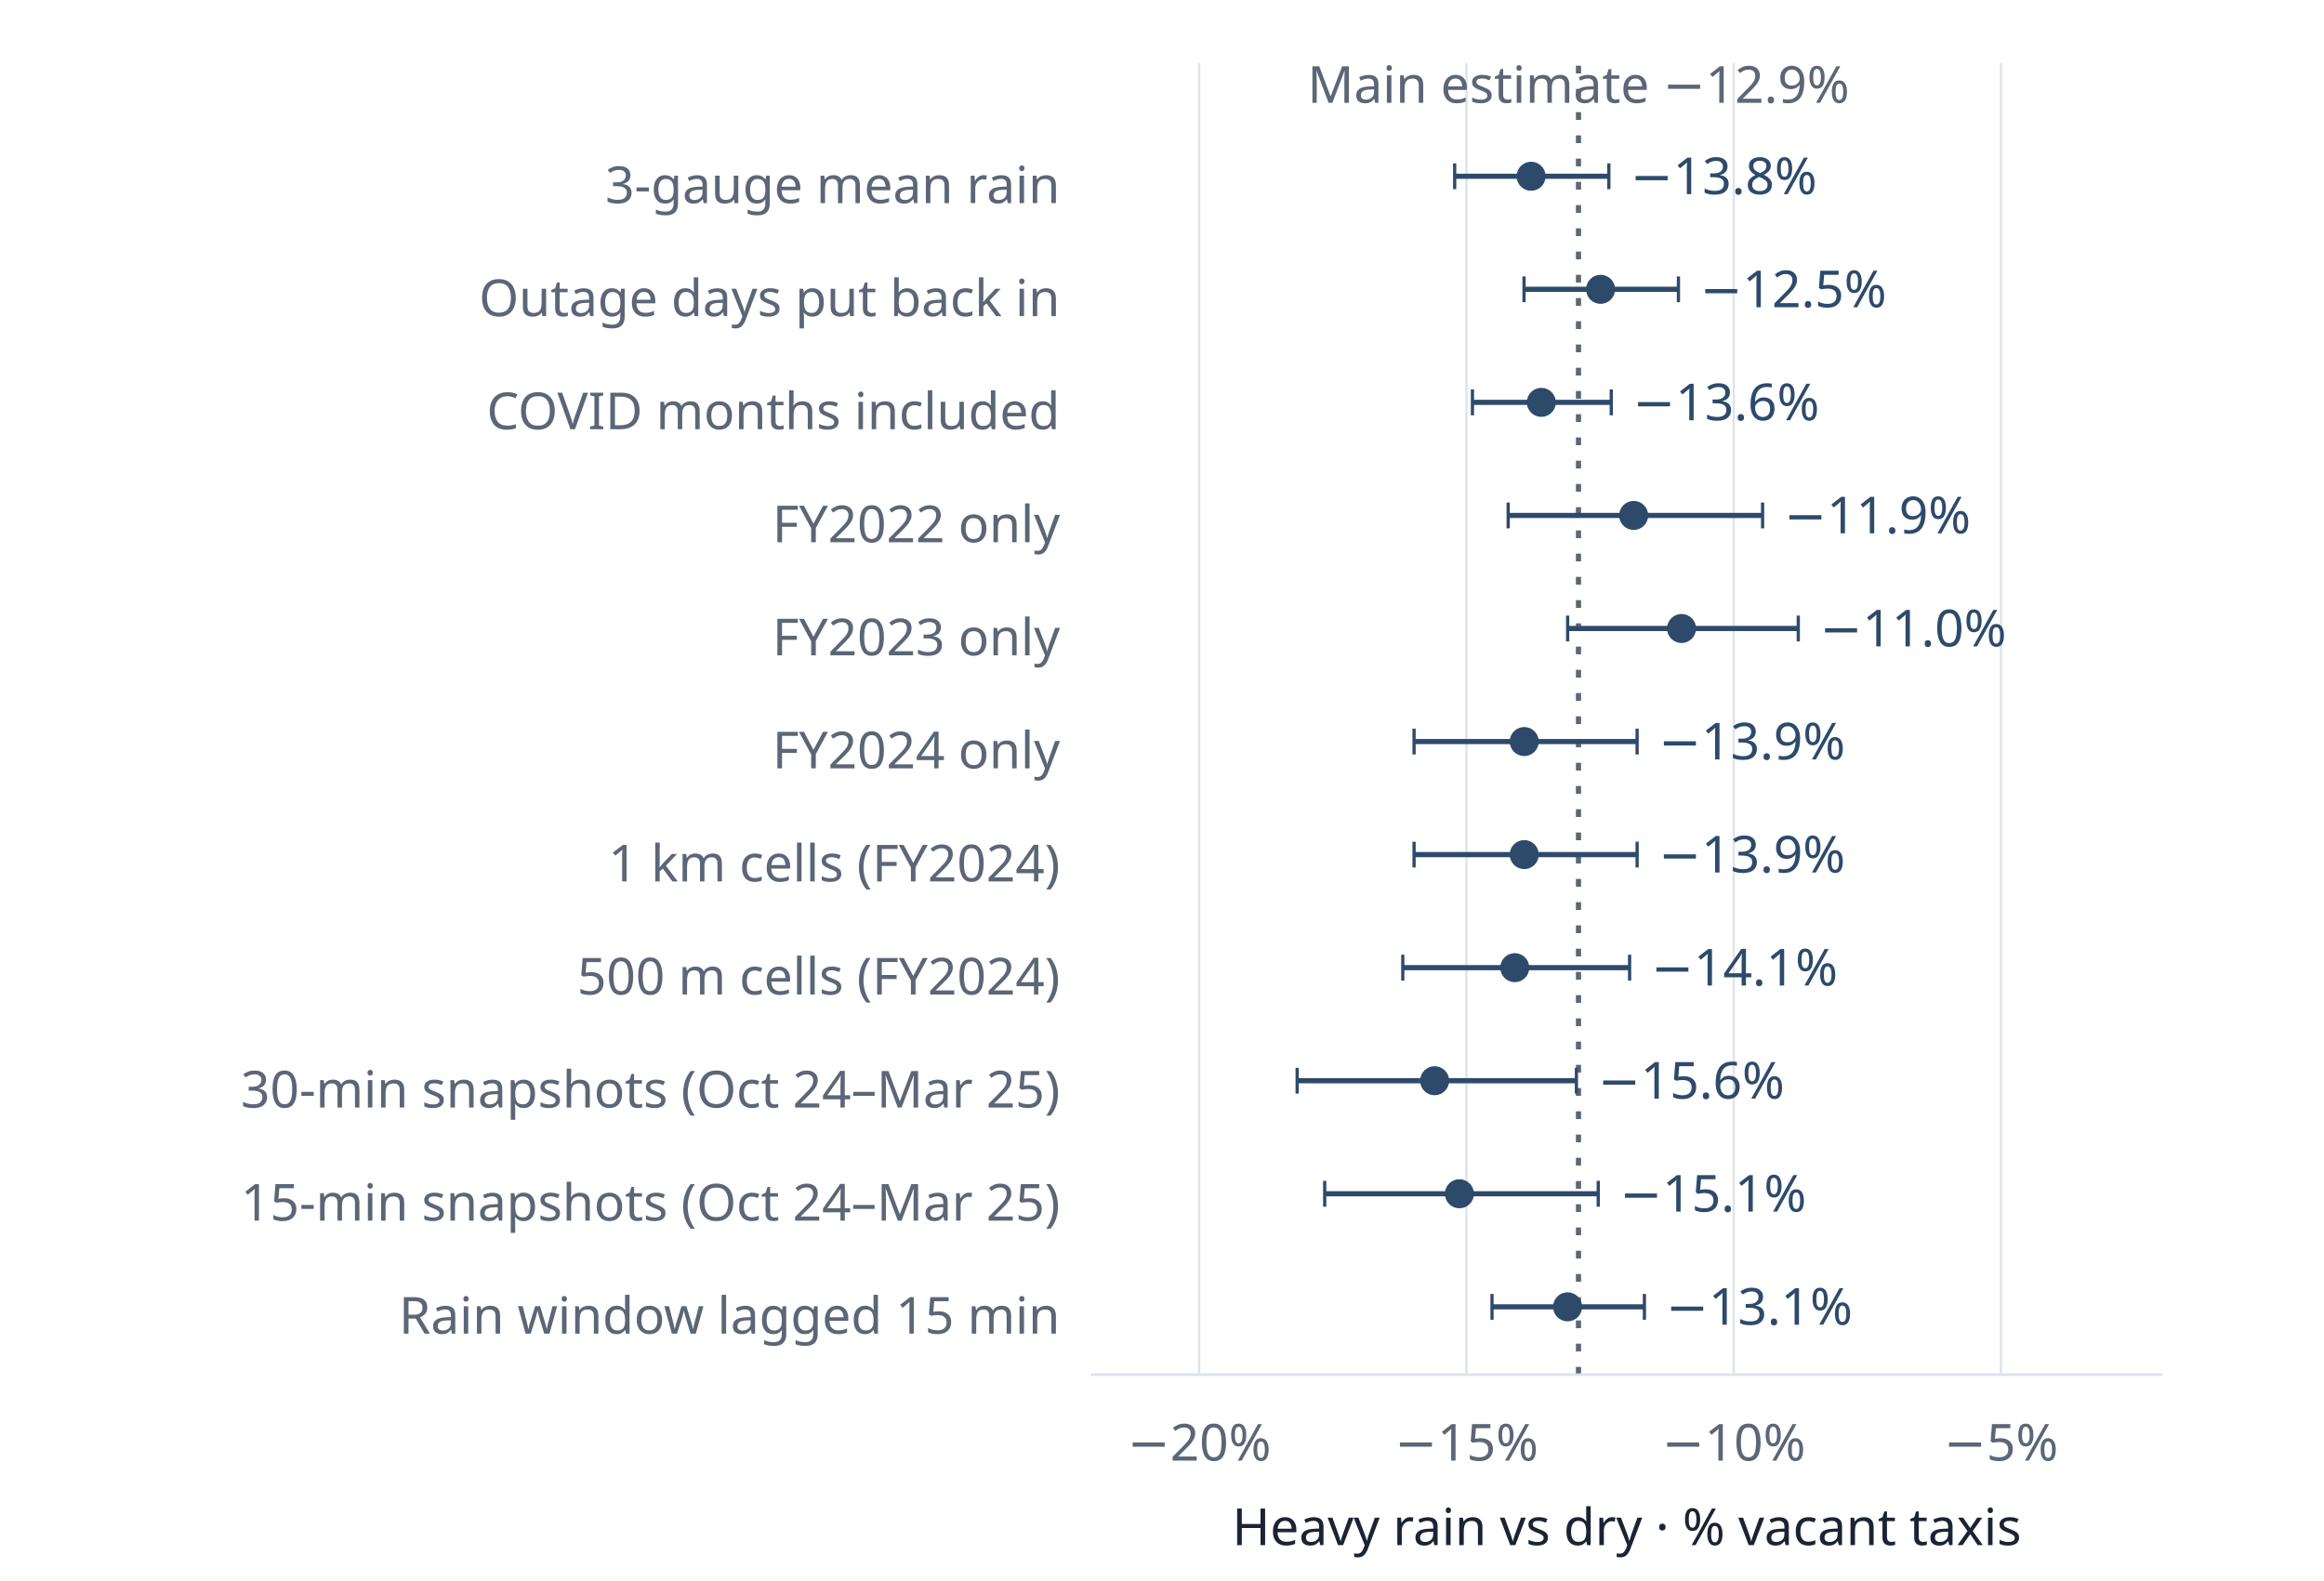
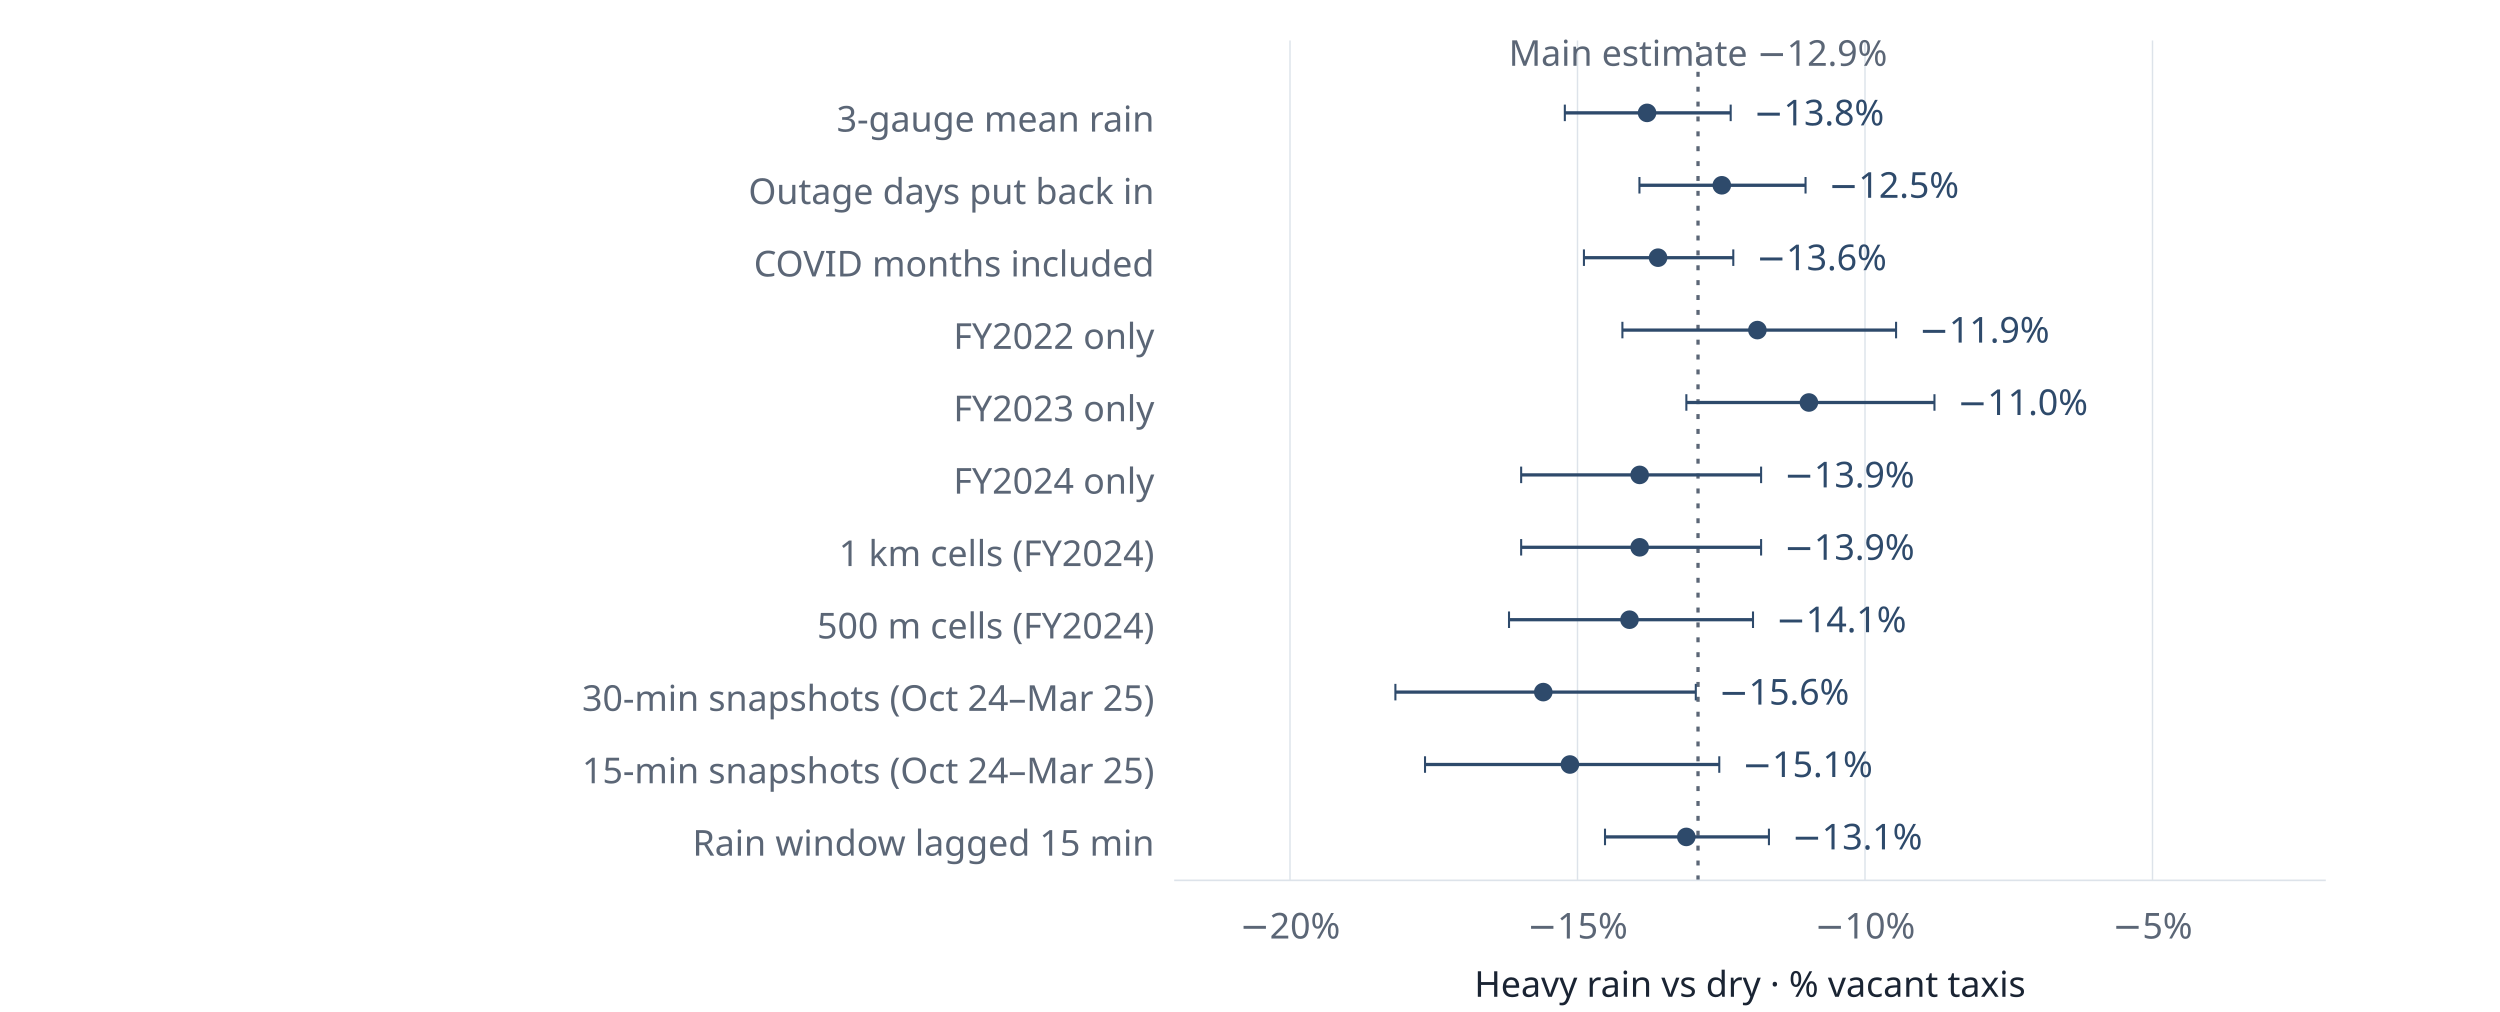
- <svg xmlns="http://www.w3.org/2000/svg" xmlns:xlink="http://www.w3.org/1999/xlink" width="720pt" height="489.6pt" viewBox="0 0 720 489.6" version="1.1">
+ <svg xmlns="http://www.w3.org/2000/svg" xmlns:xlink="http://www.w3.org/1999/xlink" width="1209.6pt" height="489.6pt" viewBox="0 0 1209.6 489.6" version="1.1">
  <defs>
    <style type="text/css">*{stroke-linejoin: round; stroke-linecap: butt}</style>
  </defs>
  <g id="figure_1">
    <g id="patch_1">
-       <path d="M 0 489.6  L 720 489.6  L 720 0  L 0 0  L 0 489.6  z " style="fill: none" />
+       <path d="M 0 489.6  L 1209.6 489.6  L 1209.6 0  L 0 0  L 0 489.6  z " style="fill: none" />
    </g>
    <g id="axes_1">
      <g id="patch_2">
-         <path d="M 338.4 425.952  L 669.6 425.952  L 669.6 19.584  L 338.4 19.584  L 338.4 425.952  z " style="fill: none" />
+         <path d="M 568.512 425.952  L 1124.928 425.952  L 1124.928 19.584  L 568.512 19.584  L 568.512 425.952  z " style="fill: none" />
      </g>
      <g id="matplotlib.axis_1">
        <g id="xtick_1">
          <g id="line2d_1">
-             <path d="M 371.52 425.952  L 371.52 19.584  " clip-path="url(#p2a7db3b914)" style="fill: none; stroke: #dde3ea; stroke-width: 0.7; stroke-linecap: square" />
+             <path d="M 624.154 425.952  L 624.154 19.584  " clip-path="url(#p7af6d29dc8)" style="fill: none; stroke: #dde3ea; stroke-width: 0.7; stroke-linecap: square" />
          </g>
          <g id="line2d_2" />
          <g id="text_1">
-             <text style="font-size: 15.84px; font-family: 'Poppins'; text-anchor: middle; fill: #5b6676" x="371.52" y="452.584" transform="rotate(-0 371.52 452.584)">−20%</text>
+             <text style="font-size: 17.28px; font-family: 'Poppins'; text-anchor: middle; fill: #5b6676" x="624.154" y="454.096" transform="rotate(-0 624.1536 454.096)">−20%</text>
          </g>
        </g>
        <g id="xtick_2">
          <g id="line2d_3">
-             <path d="M 454.32 425.952  L 454.32 19.584  " clip-path="url(#p2a7db3b914)" style="fill: none; stroke: #dde3ea; stroke-width: 0.7; stroke-linecap: square" />
+             <path d="M 763.258 425.952  L 763.258 19.584  " clip-path="url(#p7af6d29dc8)" style="fill: none; stroke: #dde3ea; stroke-width: 0.7; stroke-linecap: square" />
          </g>
          <g id="line2d_4" />
          <g id="text_2">
-             <text style="font-size: 15.84px; font-family: 'Poppins'; text-anchor: middle; fill: #5b6676" x="454.32" y="452.584" transform="rotate(-0 454.32 452.584)">−15%</text>
+             <text style="font-size: 17.28px; font-family: 'Poppins'; text-anchor: middle; fill: #5b6676" x="763.258" y="454.096" transform="rotate(-0 763.2576 454.096)">−15%</text>
          </g>
        </g>
        <g id="xtick_3">
          <g id="line2d_5">
-             <path d="M 537.12 425.952  L 537.12 19.584  " clip-path="url(#p2a7db3b914)" style="fill: none; stroke: #dde3ea; stroke-width: 0.7; stroke-linecap: square" />
+             <path d="M 902.362 425.952  L 902.362 19.584  " clip-path="url(#p7af6d29dc8)" style="fill: none; stroke: #dde3ea; stroke-width: 0.7; stroke-linecap: square" />
          </g>
          <g id="line2d_6" />
          <g id="text_3">
-             <text style="font-size: 15.84px; font-family: 'Poppins'; text-anchor: middle; fill: #5b6676" x="537.12" y="452.584" transform="rotate(-0 537.12 452.584)">−10%</text>
+             <text style="font-size: 17.28px; font-family: 'Poppins'; text-anchor: middle; fill: #5b6676" x="902.362" y="454.096" transform="rotate(-0 902.3616 454.096)">−10%</text>
          </g>
        </g>
        <g id="xtick_4">
          <g id="line2d_7">
-             <path d="M 619.92 425.952  L 619.92 19.584  " clip-path="url(#p2a7db3b914)" style="fill: none; stroke: #dde3ea; stroke-width: 0.7; stroke-linecap: square" />
+             <path d="M 1041.466 425.952  L 1041.466 19.584  " clip-path="url(#p7af6d29dc8)" style="fill: none; stroke: #dde3ea; stroke-width: 0.7; stroke-linecap: square" />
          </g>
          <g id="line2d_8" />
          <g id="text_4">
-             <text style="font-size: 15.84px; font-family: 'Poppins'; text-anchor: middle; fill: #5b6676" x="619.92" y="452.584" transform="rotate(-0 619.92 452.584)">−5%</text>
+             <text style="font-size: 17.28px; font-family: 'Poppins'; text-anchor: middle; fill: #5b6676" x="1041.466" y="454.096" transform="rotate(-0 1041.466 454.096)">−5%</text>
          </g>
        </g>
        <g id="text_5">
-           <text style="font-size: 15.84px; font-family: 'Poppins'; text-anchor: middle; fill: #1a2433" x="504" y="478.76" transform="rotate(-0 504 478.76)">Heavy rain vs dry · % vacant taxis</text>
+           <text style="font-size: 17.28px; font-family: 'Poppins'; text-anchor: middle; fill: #1a2433" x="846.72" y="482.288" transform="rotate(-0 846.72 482.288)">Heavy rain vs dry · % vacant taxis</text>
        </g>
      </g>
      <g id="matplotlib.axis_2">
        <g id="ytick_1">
          <g id="line2d_9" />
          <g id="text_6">
-             <text style="font-size: 15.84px; font-family: 'Poppins'; text-anchor: end; fill: #5b6676" x="328.4" y="62.932" transform="rotate(-0 328.4 62.93172)">3-gauge mean rain</text>
+             <text style="font-size: 17.28px; font-family: 'Poppins'; text-anchor: end; fill: #5b6676" x="558.512" y="63.688" transform="rotate(-0 558.512 63.68772)">3-gauge mean rain</text>
          </g>
        </g>
        <g id="ytick_2">
          <g id="line2d_10" />
          <g id="text_7">
-             <text style="font-size: 15.84px; font-family: 'Poppins'; text-anchor: end; fill: #5b6676" x="328.4" y="97.963" transform="rotate(-0 328.4 97.96345)">Outage days put back in</text>
+             <text style="font-size: 17.28px; font-family: 'Poppins'; text-anchor: end; fill: #5b6676" x="558.512" y="98.719" transform="rotate(-0 558.512 98.71945)">Outage days put back in</text>
          </g>
        </g>
        <g id="ytick_3">
          <g id="line2d_11" />
          <g id="text_8">
-             <text style="font-size: 15.84px; font-family: 'Poppins'; text-anchor: end; fill: #5b6676" x="328.4" y="132.995" transform="rotate(-0 328.4 132.9952)">COVID months included</text>
+             <text style="font-size: 17.28px; font-family: 'Poppins'; text-anchor: end; fill: #5b6676" x="558.512" y="133.751" transform="rotate(-0 558.512 133.7512)">COVID months included</text>
          </g>
        </g>
        <g id="ytick_4">
          <g id="line2d_12" />
          <g id="text_9">
-             <text style="font-size: 15.84px; font-family: 'Poppins'; text-anchor: end; fill: #5b6676" x="328.4" y="168.027" transform="rotate(-0 328.4 168.0269)">FY2022 only</text>
+             <text style="font-size: 17.28px; font-family: 'Poppins'; text-anchor: end; fill: #5b6676" x="558.512" y="168.783" transform="rotate(-0 558.512 168.7829)">FY2022 only</text>
          </g>
        </g>
        <g id="ytick_5">
          <g id="line2d_13" />
          <g id="text_10">
-             <text style="font-size: 15.84px; font-family: 'Poppins'; text-anchor: end; fill: #5b6676" x="328.4" y="203.059" transform="rotate(-0 328.4 203.0586)">FY2023 only</text>
+             <text style="font-size: 17.28px; font-family: 'Poppins'; text-anchor: end; fill: #5b6676" x="558.512" y="203.815" transform="rotate(-0 558.512 203.8146)">FY2023 only</text>
          </g>
        </g>
        <g id="ytick_6">
          <g id="line2d_14" />
          <g id="text_11">
-             <text style="font-size: 15.84px; font-family: 'Poppins'; text-anchor: end; fill: #5b6676" x="328.4" y="238.09" transform="rotate(-0 328.4 238.0903)">FY2024 only</text>
+             <text style="font-size: 17.28px; font-family: 'Poppins'; text-anchor: end; fill: #5b6676" x="558.512" y="238.846" transform="rotate(-0 558.512 238.8463)">FY2024 only</text>
          </g>
        </g>
        <g id="ytick_7">
          <g id="line2d_15" />
          <g id="text_12">
-             <text style="font-size: 15.84px; font-family: 'Poppins'; text-anchor: end; fill: #5b6676" x="328.4" y="273.122" transform="rotate(-0 328.4 273.1221)">1 km cells (FY2024)</text>
+             <text style="font-size: 17.28px; font-family: 'Poppins'; text-anchor: end; fill: #5b6676" x="558.512" y="273.878" transform="rotate(-0 558.512 273.8781)">1 km cells (FY2024)</text>
          </g>
        </g>
        <g id="ytick_8">
          <g id="line2d_16" />
          <g id="text_13">
-             <text style="font-size: 15.84px; font-family: 'Poppins'; text-anchor: end; fill: #5b6676" x="328.4" y="308.154" transform="rotate(-0 328.4 308.1538)">500 m cells (FY2024)</text>
+             <text style="font-size: 17.28px; font-family: 'Poppins'; text-anchor: end; fill: #5b6676" x="558.512" y="308.91" transform="rotate(-0 558.512 308.9098)">500 m cells (FY2024)</text>
          </g>
        </g>
        <g id="ytick_9">
          <g id="line2d_17" />
          <g id="text_14">
-             <text style="font-size: 15.84px; font-family: 'Poppins'; text-anchor: end; fill: #5b6676" x="328.4" y="343.186" transform="rotate(-0 328.4 343.1855)">30-min snapshots (Oct 24–Mar 25)</text>
+             <text style="font-size: 17.28px; font-family: 'Poppins'; text-anchor: end; fill: #5b6676" x="558.512" y="343.942" transform="rotate(-0 558.512 343.9415)">30-min snapshots (Oct 24–Mar 25)</text>
          </g>
        </g>
        <g id="ytick_10">
          <g id="line2d_18" />
          <g id="text_15">
-             <text style="font-size: 15.84px; font-family: 'Poppins'; text-anchor: end; fill: #5b6676" x="328.4" y="378.217" transform="rotate(-0 328.4 378.2172)">15-min snapshots (Oct 24–Mar 25)</text>
+             <text style="font-size: 17.28px; font-family: 'Poppins'; text-anchor: end; fill: #5b6676" x="558.512" y="378.973" transform="rotate(-0 558.512 378.9732)">15-min snapshots (Oct 24–Mar 25)</text>
          </g>
        </g>
        <g id="ytick_11">
          <g id="line2d_19" />
          <g id="text_16">
-             <text style="font-size: 15.84px; font-family: 'Poppins'; text-anchor: end; fill: #5b6676" x="328.4" y="413.249" transform="rotate(-0 328.4 413.249)">Rain window lagged 15 min</text>
+             <text style="font-size: 17.28px; font-family: 'Poppins'; text-anchor: end; fill: #5b6676" x="558.512" y="414.005" transform="rotate(-0 558.512 414.005)">Rain window lagged 15 min</text>
          </g>
        </g>
      </g>
      <g id="line2d_20">
-         <path d="M 489.03 425.952  L 489.03 19.584  " clip-path="url(#p2a7db3b914)" style="fill: none; stroke-dasharray: 2.4,4.8; stroke-dashoffset: 0; stroke: #5b6676; stroke-width: 1.6" />
+         <path d="M 821.57 425.952  L 821.57 19.584  " clip-path="url(#p7af6d29dc8)" style="fill: none; stroke-dasharray: 2.4,4.8; stroke-dashoffset: 0; stroke: #5b6676; stroke-width: 1.6" />
      </g>
      <g id="patch_3">
-         <path d="M 338.4 425.952  L 669.6 425.952  " style="fill: none; stroke: #dde3ea; stroke-width: 0.8; stroke-linejoin: miter; stroke-linecap: square" />
+         <path d="M 568.512 425.952  L 1124.928 425.952  " style="fill: none; stroke: #dde3ea; stroke-width: 0.8; stroke-linejoin: miter; stroke-linecap: square" />
      </g>
      <g id="text_17">
-         <text style="font-size: 15.84px; font-family: 'Poppins'; text-anchor: start; fill: #2e4a6b" x="505.062" y="60.16" transform="rotate(-0 505.0616 60.15972)">−13.8%</text>
+         <text style="font-size: 17.28px; font-family: 'Poppins'; text-anchor: start; fill: #2e4a6b" x="848.503" y="60.664" transform="rotate(-0 848.5035 60.66372)">−13.8%</text>
      </g>
      <g id="text_18">
-         <text style="font-size: 15.84px; font-family: 'Poppins'; text-anchor: start; fill: #2e4a6b" x="526.622" y="95.191" transform="rotate(-0 526.6215 95.19145)">−12.5%</text>
+         <text style="font-size: 17.28px; font-family: 'Poppins'; text-anchor: start; fill: #2e4a6b" x="884.724" y="95.695" transform="rotate(-0 884.7242 95.69545)">−12.5%</text>
      </g>
      <g id="text_19">
-         <text style="font-size: 15.84px; font-family: 'Poppins'; text-anchor: start; fill: #2e4a6b" x="505.811" y="130.223" transform="rotate(-0 505.8107 130.2232)">−13.6%</text>
+         <text style="font-size: 17.28px; font-family: 'Poppins'; text-anchor: start; fill: #2e4a6b" x="849.762" y="130.727" transform="rotate(-0 849.7619 130.7272)">−13.6%</text>
      </g>
      <g id="text_20">
-         <text style="font-size: 15.84px; font-family: 'Poppins'; text-anchor: start; fill: #2e4a6b" x="552.694" y="165.255" transform="rotate(-0 552.6938 165.2549)">−11.9%</text>
+         <text style="font-size: 17.28px; font-family: 'Poppins'; text-anchor: start; fill: #2e4a6b" x="928.526" y="165.759" transform="rotate(-0 928.5256 165.7589)">−11.9%</text>
      </g>
      <g id="text_21">
-         <text style="font-size: 15.84px; font-family: 'Poppins'; text-anchor: start; fill: #2e4a6b" x="563.749" y="200.287" transform="rotate(-0 563.7486 200.2866)">−11.0%</text>
+         <text style="font-size: 17.28px; font-family: 'Poppins'; text-anchor: start; fill: #2e4a6b" x="947.098" y="200.791" transform="rotate(-0 947.0976 200.7906)">−11.0%</text>
      </g>
      <g id="text_22">
-         <text style="font-size: 15.84px; font-family: 'Poppins'; text-anchor: start; fill: #2e4a6b" x="513.82" y="235.318" transform="rotate(-0 513.8199 235.3183)">−13.9%</text>
+         <text style="font-size: 17.28px; font-family: 'Poppins'; text-anchor: start; fill: #2e4a6b" x="863.217" y="235.822" transform="rotate(-0 863.2175 235.8223)">−13.9%</text>
      </g>
      <g id="text_23">
-         <text style="font-size: 15.84px; font-family: 'Poppins'; text-anchor: start; fill: #2e4a6b" x="513.82" y="270.35" transform="rotate(-0 513.8199 270.3501)">−13.9%</text>
+         <text style="font-size: 17.28px; font-family: 'Poppins'; text-anchor: start; fill: #2e4a6b" x="863.217" y="270.854" transform="rotate(-0 863.2175 270.8541)">−13.9%</text>
      </g>
      <g id="text_24">
-         <text style="font-size: 15.84px; font-family: 'Poppins'; text-anchor: start; fill: #2e4a6b" x="511.489" y="305.382" transform="rotate(-0 511.4895 305.3818)">−14.1%</text>
+         <text style="font-size: 17.28px; font-family: 'Poppins'; text-anchor: start; fill: #2e4a6b" x="859.302" y="305.886" transform="rotate(-0 859.3023 305.8858)">−14.1%</text>
      </g>
      <g id="text_25">
-         <text style="font-size: 15.84px; font-family: 'Poppins'; text-anchor: start; fill: #2e4a6b" x="495.014" y="340.414" transform="rotate(-0 495.0145 340.4135)">−15.6%</text>
+         <text style="font-size: 17.28px; font-family: 'Poppins'; text-anchor: start; fill: #2e4a6b" x="831.624" y="340.918" transform="rotate(-0 831.6244 340.9175)">−15.6%</text>
      </g>
      <g id="text_26">
-         <text style="font-size: 15.84px; font-family: 'Poppins'; text-anchor: start; fill: #2e4a6b" x="501.774" y="375.445" transform="rotate(-0 501.7741 375.4452)">−15.1%</text>
+         <text style="font-size: 17.28px; font-family: 'Poppins'; text-anchor: start; fill: #2e4a6b" x="842.981" y="375.949" transform="rotate(-0 842.9806 375.9492)">−15.1%</text>
      </g>
      <g id="text_27">
-         <text style="font-size: 15.84px; font-family: 'Poppins'; text-anchor: start; fill: #2e4a6b" x="516.078" y="410.477" transform="rotate(-0 516.0776 410.477)">−13.1%</text>
+         <text style="font-size: 17.28px; font-family: 'Poppins'; text-anchor: start; fill: #2e4a6b" x="867.01" y="410.981" transform="rotate(-0 867.0103 410.981)">−13.1%</text>
      </g>
      <g id="text_28">
-         <text style="font-size: 15.84px; font-family: 'Poppins'; text-anchor: middle; fill: #5b6676" x="489.03" y="31.845" transform="rotate(-0 489.0297 31.8451)">Main estimate −12.9%</text>
+         <text style="font-size: 17.28px; font-family: 'Poppins'; text-anchor: middle; fill: #5b6676" x="821.57" y="31.845" transform="rotate(-0 821.57 31.8451)">Main estimate −12.9%</text>
      </g>
      <g id="LineCollection_1">
-         <path d="M 450.673 54.616  L 498.438 54.616  " clip-path="url(#p2a7db3b914)" style="fill: none; stroke: #2e4a6b; stroke-width: 1.6" />
+         <path d="M 757.131 54.616  L 837.375 54.616  " clip-path="url(#p7af6d29dc8)" style="fill: none; stroke: #2e4a6b; stroke-width: 1.6" />
      </g>
      <g id="line2d_21">
        <defs>
          <path id="m8970745eac" d="M 0 4  L 0 -4  " style="stroke: #2e4a6b" />
        </defs>
-         <g clip-path="url(#p2a7db3b914)">
-           <use xlink:href="#m8970745eac" x="450.673" y="54.616" style="fill: #2e4a6b; stroke: #2e4a6b" />
+         <g clip-path="url(#p7af6d29dc8)">
+           <use xlink:href="#m8970745eac" x="757.131" y="54.616" style="fill: #2e4a6b; stroke: #2e4a6b" />
        </g>
      </g>
      <g id="line2d_22">
-         <g clip-path="url(#p2a7db3b914)">
-           <use xlink:href="#m8970745eac" x="498.438" y="54.616" style="fill: #2e4a6b; stroke: #2e4a6b" />
+         <g clip-path="url(#p7af6d29dc8)">
+           <use xlink:href="#m8970745eac" x="837.375" y="54.616" style="fill: #2e4a6b; stroke: #2e4a6b" />
        </g>
      </g>
      <g id="LineCollection_2">
-         <path d="M 472.159 89.647  L 519.998 89.647  " clip-path="url(#p2a7db3b914)" style="fill: none; stroke: #2e4a6b; stroke-width: 1.6" />
+         <path d="M 793.226 89.647  L 873.596 89.647  " clip-path="url(#p7af6d29dc8)" style="fill: none; stroke: #2e4a6b; stroke-width: 1.6" />
      </g>
      <g id="line2d_23">
-         <g clip-path="url(#p2a7db3b914)">
-           <use xlink:href="#m8970745eac" x="472.159" y="89.647" style="fill: #2e4a6b; stroke: #2e4a6b" />
+         <g clip-path="url(#p7af6d29dc8)">
+           <use xlink:href="#m8970745eac" x="793.226" y="89.647" style="fill: #2e4a6b; stroke: #2e4a6b" />
        </g>
      </g>
      <g id="line2d_24">
-         <g clip-path="url(#p2a7db3b914)">
-           <use xlink:href="#m8970745eac" x="519.998" y="89.647" style="fill: #2e4a6b; stroke: #2e4a6b" />
+         <g clip-path="url(#p7af6d29dc8)">
+           <use xlink:href="#m8970745eac" x="873.596" y="89.647" style="fill: #2e4a6b; stroke: #2e4a6b" />
        </g>
      </g>
      <g id="LineCollection_3">
-         <path d="M 456.174 124.679  L 499.187 124.679  " clip-path="url(#p2a7db3b914)" style="fill: none; stroke: #2e4a6b; stroke-width: 1.6" />
+         <path d="M 766.373 124.679  L 838.634 124.679  " clip-path="url(#p7af6d29dc8)" style="fill: none; stroke: #2e4a6b; stroke-width: 1.6" />
      </g>
      <g id="line2d_25">
-         <g clip-path="url(#p2a7db3b914)">
-           <use xlink:href="#m8970745eac" x="456.174" y="124.679" style="fill: #2e4a6b; stroke: #2e4a6b" />
+         <g clip-path="url(#p7af6d29dc8)">
+           <use xlink:href="#m8970745eac" x="766.373" y="124.679" style="fill: #2e4a6b; stroke: #2e4a6b" />
        </g>
      </g>
      <g id="line2d_26">
-         <g clip-path="url(#p2a7db3b914)">
-           <use xlink:href="#m8970745eac" x="499.187" y="124.679" style="fill: #2e4a6b; stroke: #2e4a6b" />
+         <g clip-path="url(#p7af6d29dc8)">
+           <use xlink:href="#m8970745eac" x="838.634" y="124.679" style="fill: #2e4a6b; stroke: #2e4a6b" />
        </g>
      </g>
      <g id="LineCollection_4">
-         <path d="M 467.251 159.711  L 546.07 159.711  " clip-path="url(#p2a7db3b914)" style="fill: none; stroke: #2e4a6b; stroke-width: 1.6" />
+         <path d="M 784.981 159.711  L 917.397 159.711  " clip-path="url(#p7af6d29dc8)" style="fill: none; stroke: #2e4a6b; stroke-width: 1.6" />
      </g>
      <g id="line2d_27">
-         <g clip-path="url(#p2a7db3b914)">
-           <use xlink:href="#m8970745eac" x="467.251" y="159.711" style="fill: #2e4a6b; stroke: #2e4a6b" />
+         <g clip-path="url(#p7af6d29dc8)">
+           <use xlink:href="#m8970745eac" x="784.981" y="159.711" style="fill: #2e4a6b; stroke: #2e4a6b" />
        </g>
      </g>
      <g id="line2d_28">
-         <g clip-path="url(#p2a7db3b914)">
-           <use xlink:href="#m8970745eac" x="546.07" y="159.711" style="fill: #2e4a6b; stroke: #2e4a6b" />
+         <g clip-path="url(#p7af6d29dc8)">
+           <use xlink:href="#m8970745eac" x="917.397" y="159.711" style="fill: #2e4a6b; stroke: #2e4a6b" />
        </g>
      </g>
      <g id="LineCollection_5">
-         <path d="M 485.671 194.743  L 557.125 194.743  " clip-path="url(#p2a7db3b914)" style="fill: none; stroke: #2e4a6b; stroke-width: 1.6" />
+         <path d="M 815.926 194.743  L 935.969 194.743  " clip-path="url(#p7af6d29dc8)" style="fill: none; stroke: #2e4a6b; stroke-width: 1.6" />
      </g>
      <g id="line2d_29">
-         <g clip-path="url(#p2a7db3b914)">
-           <use xlink:href="#m8970745eac" x="485.671" y="194.743" style="fill: #2e4a6b; stroke: #2e4a6b" />
+         <g clip-path="url(#p7af6d29dc8)">
+           <use xlink:href="#m8970745eac" x="815.926" y="194.743" style="fill: #2e4a6b; stroke: #2e4a6b" />
        </g>
      </g>
      <g id="line2d_30">
-         <g clip-path="url(#p2a7db3b914)">
-           <use xlink:href="#m8970745eac" x="557.125" y="194.743" style="fill: #2e4a6b; stroke: #2e4a6b" />
+         <g clip-path="url(#p7af6d29dc8)">
+           <use xlink:href="#m8970745eac" x="935.969" y="194.743" style="fill: #2e4a6b; stroke: #2e4a6b" />
        </g>
      </g>
      <g id="LineCollection_6">
-         <path d="M 438.091 229.774  L 507.196 229.774  " clip-path="url(#p2a7db3b914)" style="fill: none; stroke: #2e4a6b; stroke-width: 1.6" />
+         <path d="M 735.994 229.774  L 852.089 229.774  " clip-path="url(#p7af6d29dc8)" style="fill: none; stroke: #2e4a6b; stroke-width: 1.6" />
      </g>
      <g id="line2d_31">
-         <g clip-path="url(#p2a7db3b914)">
-           <use xlink:href="#m8970745eac" x="438.091" y="229.774" style="fill: #2e4a6b; stroke: #2e4a6b" />
+         <g clip-path="url(#p7af6d29dc8)">
+           <use xlink:href="#m8970745eac" x="735.994" y="229.774" style="fill: #2e4a6b; stroke: #2e4a6b" />
        </g>
      </g>
      <g id="line2d_32">
-         <g clip-path="url(#p2a7db3b914)">
-           <use xlink:href="#m8970745eac" x="507.196" y="229.774" style="fill: #2e4a6b; stroke: #2e4a6b" />
+         <g clip-path="url(#p7af6d29dc8)">
+           <use xlink:href="#m8970745eac" x="852.089" y="229.774" style="fill: #2e4a6b; stroke: #2e4a6b" />
        </g>
      </g>
      <g id="LineCollection_7">
-         <path d="M 438.091 264.806  L 507.196 264.806  " clip-path="url(#p2a7db3b914)" style="fill: none; stroke: #2e4a6b; stroke-width: 1.6" />
+         <path d="M 735.994 264.806  L 852.089 264.806  " clip-path="url(#p7af6d29dc8)" style="fill: none; stroke: #2e4a6b; stroke-width: 1.6" />
      </g>
      <g id="line2d_33">
-         <g clip-path="url(#p2a7db3b914)">
-           <use xlink:href="#m8970745eac" x="438.091" y="264.806" style="fill: #2e4a6b; stroke: #2e4a6b" />
+         <g clip-path="url(#p7af6d29dc8)">
+           <use xlink:href="#m8970745eac" x="735.994" y="264.806" style="fill: #2e4a6b; stroke: #2e4a6b" />
        </g>
      </g>
      <g id="line2d_34">
-         <g clip-path="url(#p2a7db3b914)">
-           <use xlink:href="#m8970745eac" x="507.196" y="264.806" style="fill: #2e4a6b; stroke: #2e4a6b" />
+         <g clip-path="url(#p7af6d29dc8)">
+           <use xlink:href="#m8970745eac" x="852.089" y="264.806" style="fill: #2e4a6b; stroke: #2e4a6b" />
        </g>
      </g>
      <g id="LineCollection_8">
-         <path d="M 434.595 299.838  L 504.865 299.838  " clip-path="url(#p2a7db3b914)" style="fill: none; stroke: #2e4a6b; stroke-width: 1.6" />
+         <path d="M 730.12 299.838  L 848.174 299.838  " clip-path="url(#p7af6d29dc8)" style="fill: none; stroke: #2e4a6b; stroke-width: 1.6" />
      </g>
      <g id="line2d_35">
-         <g clip-path="url(#p2a7db3b914)">
-           <use xlink:href="#m8970745eac" x="434.595" y="299.838" style="fill: #2e4a6b; stroke: #2e4a6b" />
+         <g clip-path="url(#p7af6d29dc8)">
+           <use xlink:href="#m8970745eac" x="730.12" y="299.838" style="fill: #2e4a6b; stroke: #2e4a6b" />
        </g>
      </g>
      <g id="line2d_36">
-         <g clip-path="url(#p2a7db3b914)">
-           <use xlink:href="#m8970745eac" x="504.865" y="299.838" style="fill: #2e4a6b; stroke: #2e4a6b" />
+         <g clip-path="url(#p7af6d29dc8)">
+           <use xlink:href="#m8970745eac" x="848.174" y="299.838" style="fill: #2e4a6b; stroke: #2e4a6b" />
        </g>
      </g>
      <g id="LineCollection_9">
-         <path d="M 401.874 334.87  L 488.39 334.87  " clip-path="url(#p2a7db3b914)" style="fill: none; stroke: #2e4a6b; stroke-width: 1.6" />
+         <path d="M 675.148 334.87  L 820.496 334.87  " clip-path="url(#p7af6d29dc8)" style="fill: none; stroke: #2e4a6b; stroke-width: 1.6" />
      </g>
      <g id="line2d_37">
-         <g clip-path="url(#p2a7db3b914)">
-           <use xlink:href="#m8970745eac" x="401.874" y="334.87" style="fill: #2e4a6b; stroke: #2e4a6b" />
+         <g clip-path="url(#p7af6d29dc8)">
+           <use xlink:href="#m8970745eac" x="675.148" y="334.87" style="fill: #2e4a6b; stroke: #2e4a6b" />
        </g>
      </g>
      <g id="line2d_38">
-         <g clip-path="url(#p2a7db3b914)">
-           <use xlink:href="#m8970745eac" x="488.39" y="334.87" style="fill: #2e4a6b; stroke: #2e4a6b" />
+         <g clip-path="url(#p7af6d29dc8)">
+           <use xlink:href="#m8970745eac" x="820.496" y="334.87" style="fill: #2e4a6b; stroke: #2e4a6b" />
        </g>
      </g>
      <g id="LineCollection_10">
-         <path d="M 410.406 369.901  L 495.15 369.901  " clip-path="url(#p2a7db3b914)" style="fill: none; stroke: #2e4a6b; stroke-width: 1.6" />
+         <path d="M 689.482 369.901  L 831.852 369.901  " clip-path="url(#p7af6d29dc8)" style="fill: none; stroke: #2e4a6b; stroke-width: 1.6" />
      </g>
      <g id="line2d_39">
-         <g clip-path="url(#p2a7db3b914)">
-           <use xlink:href="#m8970745eac" x="410.406" y="369.901" style="fill: #2e4a6b; stroke: #2e4a6b" />
+         <g clip-path="url(#p7af6d29dc8)">
+           <use xlink:href="#m8970745eac" x="689.482" y="369.901" style="fill: #2e4a6b; stroke: #2e4a6b" />
        </g>
      </g>
      <g id="line2d_40">
-         <g clip-path="url(#p2a7db3b914)">
-           <use xlink:href="#m8970745eac" x="495.15" y="369.901" style="fill: #2e4a6b; stroke: #2e4a6b" />
+         <g clip-path="url(#p7af6d29dc8)">
+           <use xlink:href="#m8970745eac" x="831.852" y="369.901" style="fill: #2e4a6b; stroke: #2e4a6b" />
        </g>
      </g>
      <g id="LineCollection_11">
-         <path d="M 462.242 404.933  L 509.454 404.933  " clip-path="url(#p2a7db3b914)" style="fill: none; stroke: #2e4a6b; stroke-width: 1.6" />
+         <path d="M 776.566 404.933  L 855.882 404.933  " clip-path="url(#p7af6d29dc8)" style="fill: none; stroke: #2e4a6b; stroke-width: 1.6" />
      </g>
      <g id="line2d_41">
-         <g clip-path="url(#p2a7db3b914)">
-           <use xlink:href="#m8970745eac" x="462.242" y="404.933" style="fill: #2e4a6b; stroke: #2e4a6b" />
+         <g clip-path="url(#p7af6d29dc8)">
+           <use xlink:href="#m8970745eac" x="776.566" y="404.933" style="fill: #2e4a6b; stroke: #2e4a6b" />
        </g>
      </g>
      <g id="line2d_42">
-         <g clip-path="url(#p2a7db3b914)">
-           <use xlink:href="#m8970745eac" x="509.454" y="404.933" style="fill: #2e4a6b; stroke: #2e4a6b" />
+         <g clip-path="url(#p7af6d29dc8)">
+           <use xlink:href="#m8970745eac" x="855.882" y="404.933" style="fill: #2e4a6b; stroke: #2e4a6b" />
        </g>
      </g>
      <g id="line2d_43">
        <defs>
          <path id="m0b6e428fef" d="M 0 4  C 1.061 4 2.078 3.579 2.828 2.828  C 3.579 2.078 4 1.061 4 0  C 4 -1.061 3.579 -2.078 2.828 -2.828  C 2.078 -3.579 1.061 -4 0 -4  C -1.061 -4 -2.078 -3.579 -2.828 -2.828  C -3.579 -2.078 -4 -1.061 -4 0  C -4 1.061 -3.579 2.078 -2.828 2.828  C -2.078 3.579 -1.061 4 0 4  z " style="stroke: #2e4a6b" />
        </defs>
-         <g clip-path="url(#p2a7db3b914)">
-           <use xlink:href="#m0b6e428fef" x="474.356" y="54.616" style="fill: #2e4a6b; stroke: #2e4a6b" />
+         <g clip-path="url(#p7af6d29dc8)">
+           <use xlink:href="#m0b6e428fef" x="796.918" y="54.616" style="fill: #2e4a6b; stroke: #2e4a6b" />
        </g>
      </g>
      <g id="line2d_44">
-         <g clip-path="url(#p2a7db3b914)">
-           <use xlink:href="#m0b6e428fef" x="495.881" y="89.647" style="fill: #2e4a6b; stroke: #2e4a6b" />
+         <g clip-path="url(#p7af6d29dc8)">
+           <use xlink:href="#m0b6e428fef" x="833.08" y="89.647" style="fill: #2e4a6b; stroke: #2e4a6b" />
        </g>
      </g>
      <g id="line2d_45">
-         <g clip-path="url(#p2a7db3b914)">
-           <use xlink:href="#m0b6e428fef" x="477.519" y="124.679" style="fill: #2e4a6b; stroke: #2e4a6b" />
+         <g clip-path="url(#p7af6d29dc8)">
+           <use xlink:href="#m0b6e428fef" x="802.232" y="124.679" style="fill: #2e4a6b; stroke: #2e4a6b" />
        </g>
      </g>
      <g id="line2d_46">
-         <g clip-path="url(#p2a7db3b914)">
-           <use xlink:href="#m0b6e428fef" x="506.128" y="159.711" style="fill: #2e4a6b; stroke: #2e4a6b" />
+         <g clip-path="url(#p7af6d29dc8)">
+           <use xlink:href="#m0b6e428fef" x="850.295" y="159.711" style="fill: #2e4a6b; stroke: #2e4a6b" />
        </g>
      </g>
      <g id="line2d_47">
-         <g clip-path="url(#p2a7db3b914)">
-           <use xlink:href="#m0b6e428fef" x="520.965" y="194.743" style="fill: #2e4a6b; stroke: #2e4a6b" />
+         <g clip-path="url(#p7af6d29dc8)">
+           <use xlink:href="#m0b6e428fef" x="875.221" y="194.743" style="fill: #2e4a6b; stroke: #2e4a6b" />
        </g>
      </g>
      <g id="line2d_48">
-         <g clip-path="url(#p2a7db3b914)">
-           <use xlink:href="#m0b6e428fef" x="472.225" y="229.774" style="fill: #2e4a6b; stroke: #2e4a6b" />
+         <g clip-path="url(#p7af6d29dc8)">
+           <use xlink:href="#m0b6e428fef" x="793.338" y="229.774" style="fill: #2e4a6b; stroke: #2e4a6b" />
        </g>
      </g>
      <g id="line2d_49">
-         <g clip-path="url(#p2a7db3b914)">
-           <use xlink:href="#m0b6e428fef" x="472.225" y="264.806" style="fill: #2e4a6b; stroke: #2e4a6b" />
+         <g clip-path="url(#p7af6d29dc8)">
+           <use xlink:href="#m0b6e428fef" x="793.338" y="264.806" style="fill: #2e4a6b; stroke: #2e4a6b" />
        </g>
      </g>
      <g id="line2d_50">
-         <g clip-path="url(#p2a7db3b914)">
-           <use xlink:href="#m0b6e428fef" x="469.297" y="299.838" style="fill: #2e4a6b; stroke: #2e4a6b" />
+         <g clip-path="url(#p7af6d29dc8)">
+           <use xlink:href="#m0b6e428fef" x="788.418" y="299.838" style="fill: #2e4a6b; stroke: #2e4a6b" />
        </g>
      </g>
      <g id="line2d_51">
-         <g clip-path="url(#p2a7db3b914)">
-           <use xlink:href="#m0b6e428fef" x="444.463" y="334.87" style="fill: #2e4a6b; stroke: #2e4a6b" />
+         <g clip-path="url(#p7af6d29dc8)">
+           <use xlink:href="#m0b6e428fef" x="746.698" y="334.87" style="fill: #2e4a6b; stroke: #2e4a6b" />
        </g>
      </g>
      <g id="line2d_52">
-         <g clip-path="url(#p2a7db3b914)">
-           <use xlink:href="#m0b6e428fef" x="452.139" y="369.901" style="fill: #2e4a6b; stroke: #2e4a6b" />
+         <g clip-path="url(#p7af6d29dc8)">
+           <use xlink:href="#m0b6e428fef" x="759.594" y="369.901" style="fill: #2e4a6b; stroke: #2e4a6b" />
        </g>
      </g>
      <g id="line2d_53">
-         <g clip-path="url(#p2a7db3b914)">
-           <use xlink:href="#m0b6e428fef" x="485.654" y="404.933" style="fill: #2e4a6b; stroke: #2e4a6b" />
+         <g clip-path="url(#p7af6d29dc8)">
+           <use xlink:href="#m0b6e428fef" x="815.899" y="404.933" style="fill: #2e4a6b; stroke: #2e4a6b" />
        </g>
      </g>
    </g>
  </g>
  <defs>
-     <clipPath id="p2a7db3b914">
-       <rect x="338.4" y="19.584" width="331.2" height="406.368" />
+     <clipPath id="p7af6d29dc8">
+       <rect x="568.512" y="19.584" width="556.416" height="406.368" />
    </clipPath>
  </defs>
</svg>
